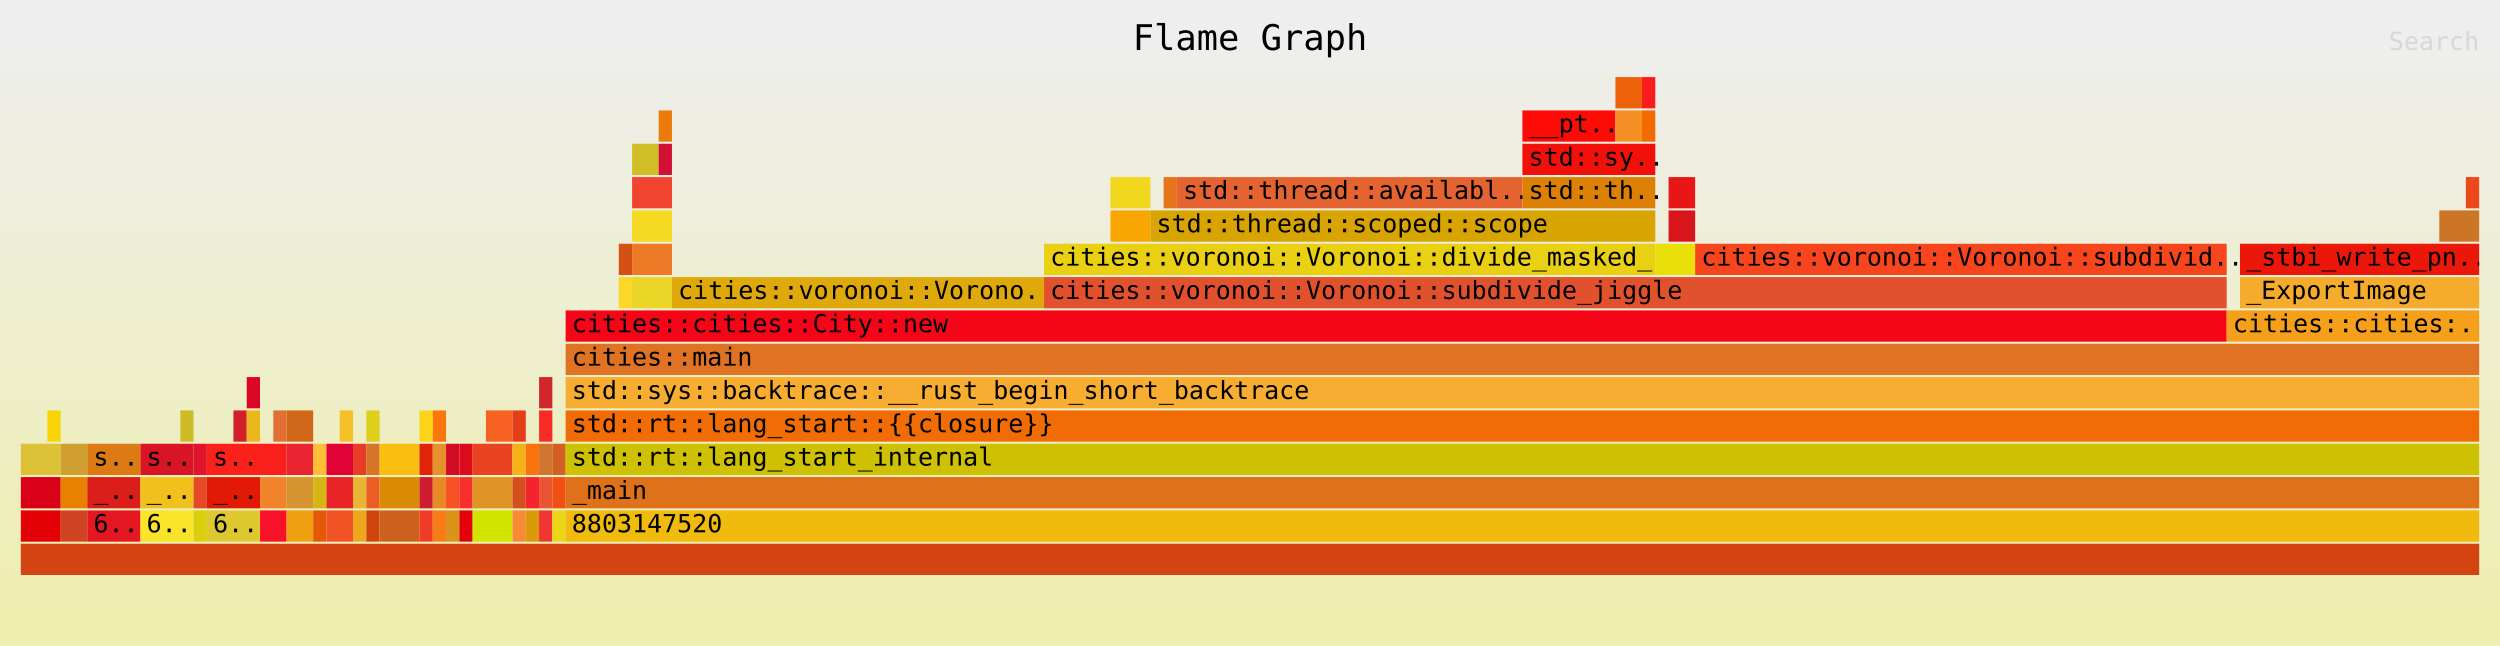
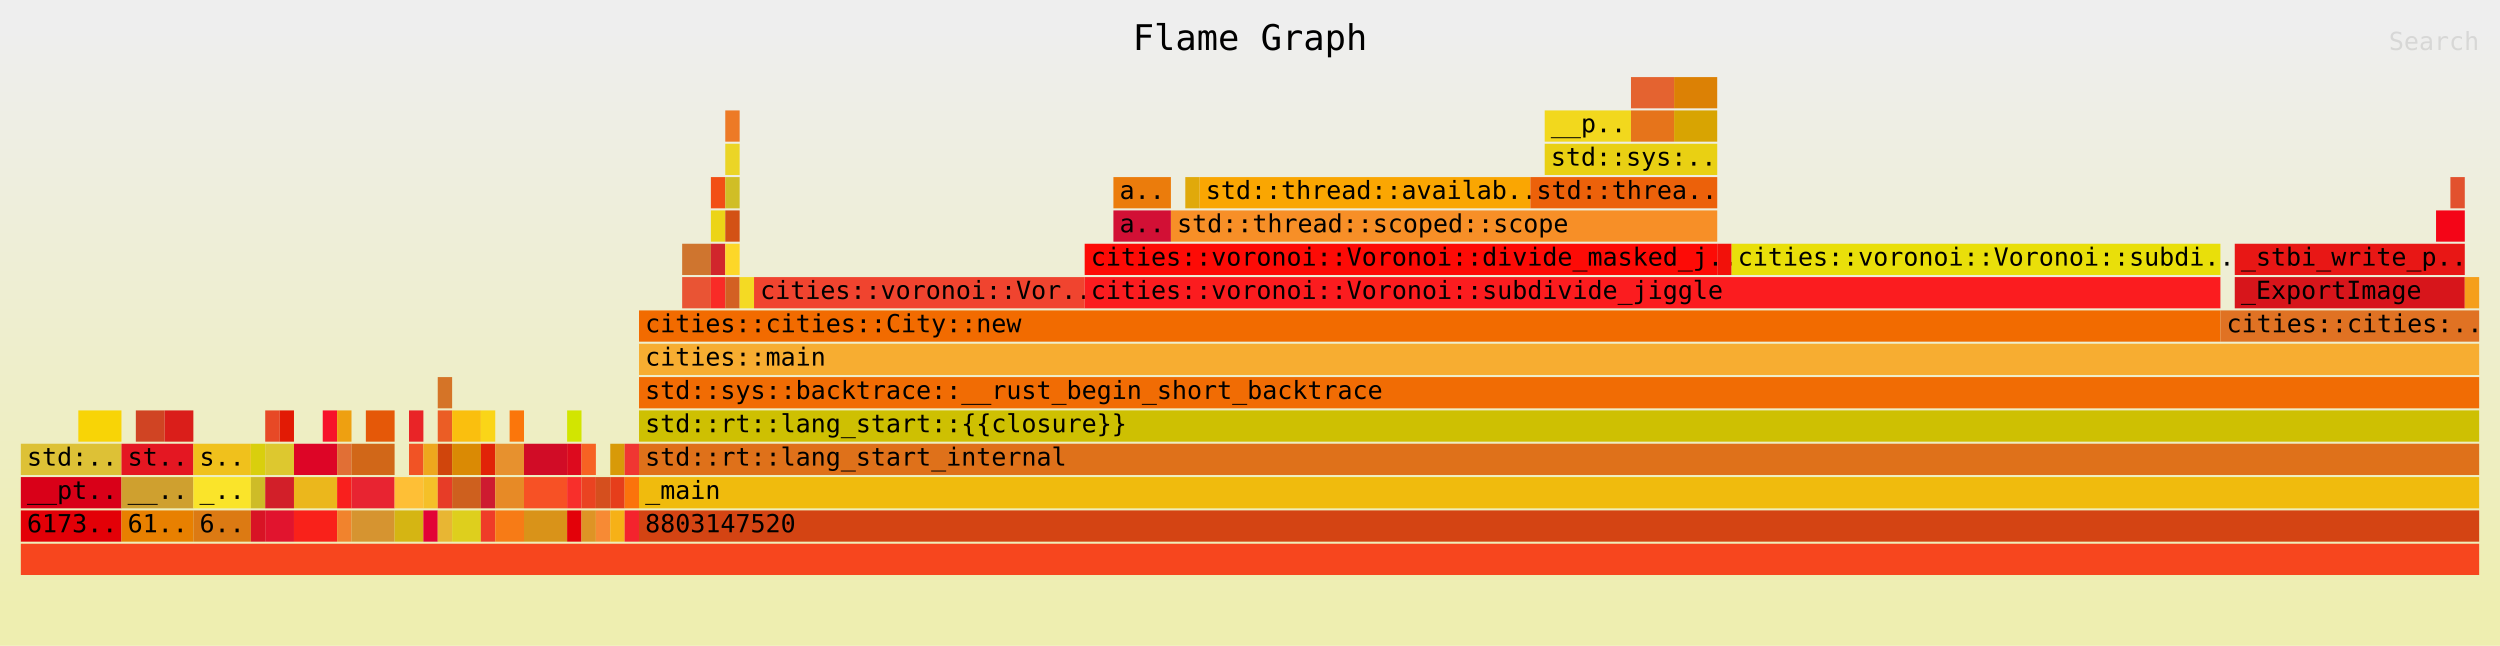
<svg xmlns="http://www.w3.org/2000/svg" xmlns:ns1="http://github.com/jonhoo/inferno" version="1.1" width="1200" height="310" viewBox="0 0 1200 310">
  <defs>
    <linearGradient id="background" y1="0" y2="1" x1="0" x2="0">
      <stop stop-color="#eeeeee" offset="5%" />
      <stop stop-color="#eeeeb0" offset="95%" />
    </linearGradient>
  </defs>
  <style type="text/css">
text { font-family:monospace; font-size:12px }
#title { text-anchor:middle; font-size:17px; }
#matched { text-anchor:end; }
#search { text-anchor:end; opacity:0.1; cursor:pointer; }
#search:hover, #search.show { opacity:1; }
#subtitle { text-anchor:middle; font-color:rgb(160,160,160); }
#unzoom { cursor:pointer; }
#frames &gt; *:hover { stroke:black; stroke-width:0.5; cursor:pointer; }
.hide { display:none; }
.parent { opacity:0.5; }
</style>
  <rect x="0" y="0" width="100%" height="310" fill="url(#background)" />
  <text id="title" fill="rgb(0,0,0)" x="50%" y="24.00">Flame Graph</text>
  <text id="details" fill="rgb(0,0,0)" x="10" y="293.00"> </text>
  <text id="unzoom" class="hide" fill="rgb(0,0,0)" x="10" y="24.00">Reset Zoom</text>
  <text id="search" fill="rgb(0,0,0)" x="1190" y="24.00">Search</text>
  <text id="matched" fill="rgb(0,0,0)" x="1190" y="293.00"> </text>
-   <svg id="frames" x="10" width="1180" total_samples="185">
-     <g>
-       <rect x="0%" y="245" width="1.622%" height="15" fill="rgb(227,0,7)" ns1:x="0" ns1:w="3" />
-       <text x="0.25%" y="255.50" />
-     </g>
-     <g>
-       <rect x="0%" y="229" width="1.622%" height="15" fill="rgb(217,0,24)" ns1:x="0" ns1:w="3" />
-       <text x="0.25%" y="239.50" />
-     </g>
-     <g>
-       <rect x="0%" y="213" width="1.622%" height="15" fill="rgb(221,193,54)" ns1:x="0" ns1:w="3" />
-       <text x="0.25%" y="223.50" />
-     </g>
-     <g>
-       <rect x="1.081%" y="197" width="0.54%" height="15" fill="rgb(248,212,6)" ns1:x="2" ns1:w="1" />
-       <text x="1.331%" y="207.50" />
-     </g>
-     <g>
-       <rect x="1.622%" y="245" width="1.081%" height="15" fill="rgb(208,68,35)" ns1:x="3" ns1:w="2" />
-       <text x="1.872%" y="255.50" />
-     </g>
-     <g>
-       <rect x="1.622%" y="229" width="1.081%" height="15" fill="rgb(232,128,0)" ns1:x="3" ns1:w="2" />
-       <text x="1.872%" y="239.50" />
-     </g>
-     <g>
-       <rect x="1.622%" y="213" width="1.081%" height="15" fill="rgb(207,160,47)" ns1:x="3" ns1:w="2" />
-       <text x="1.872%" y="223.50" />
-     </g>
-     <g>
-       <rect x="2.703%" y="245" width="2.162%" height="15" fill="rgb(228,23,34)" ns1:x="5" ns1:w="4" />
-       <text x="2.953%" y="255.50">6..</text>
-     </g>
-     <g>
-       <rect x="2.703%" y="229" width="2.162%" height="15" fill="rgb(218,30,26)" ns1:x="5" ns1:w="4" />
-       <text x="2.953%" y="239.50">_..</text>
-     </g>
-     <g>
-       <rect x="2.703%" y="213" width="2.162%" height="15" fill="rgb(220,122,19)" ns1:x="5" ns1:w="4" />
-       <text x="2.953%" y="223.50">s..</text>
-     </g>
-     <g>
-       <rect x="4.865%" y="245" width="2.162%" height="15" fill="rgb(250,228,42)" ns1:x="9" ns1:w="4" />
-       <text x="5.115%" y="255.50">6..</text>
-     </g>
-     <g>
-       <rect x="4.865%" y="229" width="2.162%" height="15" fill="rgb(240,193,28)" ns1:x="9" ns1:w="4" />
-       <text x="5.115%" y="239.50">_..</text>
-     </g>
-     <g>
-       <rect x="4.865%" y="213" width="2.162%" height="15" fill="rgb(216,20,37)" ns1:x="9" ns1:w="4" />
-       <text x="5.115%" y="223.50">s..</text>
-     </g>
-     <g>
-       <rect x="6.487%" y="197" width="0.54%" height="15" fill="rgb(206,188,39)" ns1:x="12" ns1:w="1" />
-       <text x="6.737%" y="207.50" />
-     </g>
-     <g>
-       <rect x="7.027%" y="245" width="0.54%" height="15" fill="rgb(217,207,13)" ns1:x="13" ns1:w="1" />
-       <text x="7.277%" y="255.50" />
-     </g>
-     <g>
-       <rect x="7.027%" y="229" width="0.54%" height="15" fill="rgb(231,73,38)" ns1:x="13" ns1:w="1" />
-       <text x="7.277%" y="239.50" />
-     </g>
-     <g>
-       <rect x="7.027%" y="213" width="0.54%" height="15" fill="rgb(225,20,46)" ns1:x="13" ns1:w="1" />
-       <text x="7.277%" y="223.50" />
-     </g>
-     <g>
-       <rect x="8.649%" y="197" width="0.54%" height="15" fill="rgb(210,31,41)" ns1:x="16" ns1:w="1" />
-       <text x="8.899%" y="207.50" />
-     </g>
-     <g>
-       <rect x="7.568%" y="245" width="2.162%" height="15" fill="rgb(221,200,47)" ns1:x="14" ns1:w="4" />
-       <text x="7.818%" y="255.50">6..</text>
-     </g>
-     <g>
-       <rect x="7.568%" y="229" width="2.162%" height="15" fill="rgb(226,26,5)" ns1:x="14" ns1:w="4" />
-       <text x="7.818%" y="239.50">_..</text>
-     </g>
-     <g>
-       <rect x="7.568%" y="213" width="2.162%" height="15" fill="rgb(249,33,26)" ns1:x="14" ns1:w="4" />
-       <text x="7.818%" y="223.50">s..</text>
-     </g>
-     <g>
-       <rect x="9.189%" y="197" width="0.54%" height="15" fill="rgb(235,183,28)" ns1:x="17" ns1:w="1" />
-       <text x="9.439%" y="207.50" />
-     </g>
-     <g>
-       <rect x="9.189%" y="181" width="0.54%" height="15" fill="rgb(221,5,38)" ns1:x="17" ns1:w="1" />
-       <text x="9.439%" y="191.50" />
-     </g>
-     <g>
-       <rect x="9.73%" y="245" width="1.081%" height="15" fill="rgb(247,18,42)" ns1:x="18" ns1:w="2" />
-       <text x="9.98%" y="255.50" />
-     </g>
-     <g>
-       <rect x="9.73%" y="229" width="1.081%" height="15" fill="rgb(241,131,45)" ns1:x="18" ns1:w="2" />
-       <text x="9.98%" y="239.50" />
-     </g>
-     <g>
-       <rect x="9.73%" y="213" width="1.081%" height="15" fill="rgb(249,31,29)" ns1:x="18" ns1:w="2" />
-       <text x="9.98%" y="223.50" />
-     </g>
-     <g>
-       <rect x="10.27%" y="197" width="0.54%" height="15" fill="rgb(225,111,53)" ns1:x="19" ns1:w="1" />
-       <text x="10.52%" y="207.50" />
-     </g>
-     <g>
-       <rect x="10.811%" y="245" width="1.081%" height="15" fill="rgb(238,160,17)" ns1:x="20" ns1:w="2" />
-       <text x="11.061%" y="255.50" />
-     </g>
-     <g>
-       <rect x="10.811%" y="229" width="1.081%" height="15" fill="rgb(214,148,48)" ns1:x="20" ns1:w="2" />
-       <text x="11.061%" y="239.50" />
-     </g>
-     <g>
-       <rect x="10.811%" y="213" width="1.081%" height="15" fill="rgb(232,36,49)" ns1:x="20" ns1:w="2" />
-       <text x="11.061%" y="223.50" />
-     </g>
-     <g>
-       <rect x="10.811%" y="197" width="1.081%" height="15" fill="rgb(209,103,24)" ns1:x="20" ns1:w="2" />
-       <text x="11.061%" y="207.50" />
-     </g>
-     <g>
-       <rect x="11.892%" y="245" width="0.54%" height="15" fill="rgb(229,88,8)" ns1:x="22" ns1:w="1" />
-       <text x="12.142%" y="255.50" />
-     </g>
-     <g>
-       <rect x="11.892%" y="229" width="0.54%" height="15" fill="rgb(213,181,19)" ns1:x="22" ns1:w="1" />
-       <text x="12.142%" y="239.50" />
-     </g>
-     <g>
-       <rect x="11.892%" y="213" width="0.54%" height="15" fill="rgb(254,191,54)" ns1:x="22" ns1:w="1" />
-       <text x="12.142%" y="223.50" />
-     </g>
-     <g>
-       <rect x="12.432%" y="245" width="1.081%" height="15" fill="rgb(241,83,37)" ns1:x="23" ns1:w="2" />
-       <text x="12.682%" y="255.50" />
-     </g>
-     <g>
-       <rect x="12.432%" y="229" width="1.081%" height="15" fill="rgb(233,36,39)" ns1:x="23" ns1:w="2" />
-       <text x="12.682%" y="239.50" />
-     </g>
-     <g>
-       <rect x="12.432%" y="213" width="1.081%" height="15" fill="rgb(226,3,54)" ns1:x="23" ns1:w="2" />
-       <text x="12.682%" y="223.50" />
-     </g>
-     <g>
-       <rect x="12.973%" y="197" width="0.54%" height="15" fill="rgb(245,192,40)" ns1:x="24" ns1:w="1" />
-       <text x="13.223%" y="207.50" />
-     </g>
-     <g>
-       <rect x="13.514%" y="245" width="0.54%" height="15" fill="rgb(238,167,29)" ns1:x="25" ns1:w="1" />
-       <text x="13.764%" y="255.50" />
-     </g>
-     <g>
-       <rect x="13.514%" y="229" width="0.54%" height="15" fill="rgb(232,182,51)" ns1:x="25" ns1:w="1" />
-       <text x="13.764%" y="239.50" />
-     </g>
-     <g>
-       <rect x="13.514%" y="213" width="0.54%" height="15" fill="rgb(231,60,39)" ns1:x="25" ns1:w="1" />
-       <text x="13.764%" y="223.50" />
-     </g>
-     <g>
-       <rect x="14.054%" y="245" width="0.54%" height="15" fill="rgb(208,69,12)" ns1:x="26" ns1:w="1" />
-       <text x="14.304%" y="255.50" />
-     </g>
-     <g>
-       <rect x="14.054%" y="229" width="0.54%" height="15" fill="rgb(235,93,37)" ns1:x="26" ns1:w="1" />
-       <text x="14.304%" y="239.50" />
-     </g>
-     <g>
-       <rect x="14.054%" y="213" width="0.54%" height="15" fill="rgb(213,116,39)" ns1:x="26" ns1:w="1" />
-       <text x="14.304%" y="223.50" />
-     </g>
-     <g>
-       <rect x="14.054%" y="197" width="0.54%" height="15" fill="rgb(222,207,29)" ns1:x="26" ns1:w="1" />
-       <text x="14.304%" y="207.50" />
-     </g>
-     <g>
-       <rect x="14.595%" y="245" width="1.622%" height="15" fill="rgb(206,96,30)" ns1:x="27" ns1:w="3" />
-       <text x="14.845%" y="255.50" />
-     </g>
-     <g>
-       <rect x="14.595%" y="229" width="1.622%" height="15" fill="rgb(218,138,4)" ns1:x="27" ns1:w="3" />
-       <text x="14.845%" y="239.50" />
-     </g>
-     <g>
-       <rect x="14.595%" y="213" width="1.622%" height="15" fill="rgb(250,191,14)" ns1:x="27" ns1:w="3" />
-       <text x="14.845%" y="223.50" />
-     </g>
-     <g>
-       <rect x="16.216%" y="245" width="0.54%" height="15" fill="rgb(239,60,40)" ns1:x="30" ns1:w="1" />
-       <text x="16.466%" y="255.50" />
-     </g>
-     <g>
-       <rect x="16.216%" y="229" width="0.54%" height="15" fill="rgb(206,27,48)" ns1:x="30" ns1:w="1" />
-       <text x="16.466%" y="239.50" />
-     </g>
-     <g>
-       <rect x="16.216%" y="213" width="0.54%" height="15" fill="rgb(225,35,8)" ns1:x="30" ns1:w="1" />
-       <text x="16.466%" y="223.50" />
-     </g>
-     <g>
-       <rect x="16.216%" y="197" width="0.54%" height="15" fill="rgb(250,213,24)" ns1:x="30" ns1:w="1" />
-       <text x="16.466%" y="207.50" />
-     </g>
-     <g>
-       <rect x="16.757%" y="245" width="0.54%" height="15" fill="rgb(247,123,22)" ns1:x="31" ns1:w="1" />
-       <text x="17.007%" y="255.50" />
-     </g>
-     <g>
-       <rect x="16.757%" y="229" width="0.54%" height="15" fill="rgb(231,138,38)" ns1:x="31" ns1:w="1" />
-       <text x="17.007%" y="239.50" />
-     </g>
-     <g>
-       <rect x="16.757%" y="213" width="0.54%" height="15" fill="rgb(231,145,46)" ns1:x="31" ns1:w="1" />
-       <text x="17.007%" y="223.50" />
-     </g>
-     <g>
-       <rect x="16.757%" y="197" width="0.54%" height="15" fill="rgb(251,118,11)" ns1:x="31" ns1:w="1" />
-       <text x="17.007%" y="207.50" />
-     </g>
-     <g>
-       <rect x="17.297%" y="245" width="0.54%" height="15" fill="rgb(217,147,25)" ns1:x="32" ns1:w="1" />
-       <text x="17.547%" y="255.50" />
-     </g>
-     <g>
-       <rect x="17.297%" y="229" width="0.54%" height="15" fill="rgb(247,81,37)" ns1:x="32" ns1:w="1" />
-       <text x="17.547%" y="239.50" />
-     </g>
-     <g>
-       <rect x="17.297%" y="213" width="0.54%" height="15" fill="rgb(209,12,38)" ns1:x="32" ns1:w="1" />
-       <text x="17.547%" y="223.50" />
-     </g>
-     <g>
-       <rect x="17.838%" y="245" width="0.54%" height="15" fill="rgb(227,1,9)" ns1:x="33" ns1:w="1" />
-       <text x="18.088%" y="255.50" />
-     </g>
-     <g>
-       <rect x="17.838%" y="229" width="0.54%" height="15" fill="rgb(248,47,43)" ns1:x="33" ns1:w="1" />
-       <text x="18.088%" y="239.50" />
-     </g>
-     <g>
-       <rect x="17.838%" y="213" width="0.54%" height="15" fill="rgb(221,10,30)" ns1:x="33" ns1:w="1" />
-       <text x="18.088%" y="223.50" />
-     </g>
-     <g>
-       <rect x="18.378%" y="245" width="1.622%" height="15" fill="rgb(210,229,1)" ns1:x="34" ns1:w="3" />
-       <text x="18.628%" y="255.50" />
-     </g>
-     <g>
-       <rect x="18.378%" y="229" width="1.622%" height="15" fill="rgb(222,148,37)" ns1:x="34" ns1:w="3" />
-       <text x="18.628%" y="239.50" />
-     </g>
-     <g>
-       <rect x="18.378%" y="213" width="1.622%" height="15" fill="rgb(234,67,33)" ns1:x="34" ns1:w="3" />
-       <text x="18.628%" y="223.50" />
-     </g>
-     <g>
-       <rect x="18.919%" y="197" width="1.081%" height="15" fill="rgb(247,98,35)" ns1:x="35" ns1:w="2" />
-       <text x="19.169%" y="207.50" />
-     </g>
-     <g>
-       <rect x="20%" y="245" width="0.54%" height="15" fill="rgb(247,138,52)" ns1:x="37" ns1:w="1" />
-       <text x="20.25%" y="255.50" />
-     </g>
-     <g>
-       <rect x="20%" y="229" width="0.54%" height="15" fill="rgb(213,79,30)" ns1:x="37" ns1:w="1" />
-       <text x="20.25%" y="239.50" />
-     </g>
-     <g>
-       <rect x="20%" y="213" width="0.54%" height="15" fill="rgb(246,177,23)" ns1:x="37" ns1:w="1" />
-       <text x="20.25%" y="223.50" />
-     </g>
-     <g>
-       <rect x="20%" y="197" width="0.54%" height="15" fill="rgb(230,62,27)" ns1:x="37" ns1:w="1" />
-       <text x="20.25%" y="207.50" />
-     </g>
-     <g>
-       <rect x="20.541%" y="245" width="0.54%" height="15" fill="rgb(216,154,8)" ns1:x="38" ns1:w="1" />
-       <text x="20.791%" y="255.50" />
-     </g>
-     <g>
-       <rect x="20.541%" y="229" width="0.54%" height="15" fill="rgb(244,35,45)" ns1:x="38" ns1:w="1" />
-       <text x="20.791%" y="239.50" />
-     </g>
-     <g>
-       <rect x="20.541%" y="213" width="0.54%" height="15" fill="rgb(251,115,12)" ns1:x="38" ns1:w="1" />
-       <text x="20.791%" y="223.50" />
-     </g>
-     <g>
-       <rect x="21.081%" y="245" width="0.54%" height="15" fill="rgb(240,54,50)" ns1:x="39" ns1:w="1" />
-       <text x="21.331%" y="255.50" />
-     </g>
-     <g>
-       <rect x="21.081%" y="229" width="0.54%" height="15" fill="rgb(233,84,52)" ns1:x="39" ns1:w="1" />
-       <text x="21.331%" y="239.50" />
-     </g>
-     <g>
-       <rect x="21.081%" y="213" width="0.54%" height="15" fill="rgb(207,117,47)" ns1:x="39" ns1:w="1" />
-       <text x="21.331%" y="223.50" />
-     </g>
-     <g>
-       <rect x="21.081%" y="197" width="0.54%" height="15" fill="rgb(249,43,39)" ns1:x="39" ns1:w="1" />
-       <text x="21.331%" y="207.50" />
-     </g>
-     <g>
-       <rect x="21.081%" y="181" width="0.54%" height="15" fill="rgb(209,38,44)" ns1:x="39" ns1:w="1" />
-       <text x="21.331%" y="191.50" />
-     </g>
-     <g>
-       <rect x="21.622%" y="245" width="0.54%" height="15" fill="rgb(236,212,23)" ns1:x="40" ns1:w="1" />
-       <text x="21.872%" y="255.50" />
-     </g>
-     <g>
-       <rect x="21.622%" y="229" width="0.54%" height="15" fill="rgb(242,79,21)" ns1:x="40" ns1:w="1" />
-       <text x="21.872%" y="239.50" />
-     </g>
-     <g>
-       <rect x="21.622%" y="213" width="0.54%" height="15" fill="rgb(211,96,35)" ns1:x="40" ns1:w="1" />
-       <text x="21.872%" y="223.50" />
-     </g>
-     <g>
-       <rect x="24.324%" y="133" width="0.54%" height="15" fill="rgb(253,215,40)" ns1:x="45" ns1:w="1" />
-       <text x="24.574%" y="143.50" />
-     </g>
-     <g>
-       <rect x="24.324%" y="117" width="0.54%" height="15" fill="rgb(211,81,21)" ns1:x="45" ns1:w="1" />
-       <text x="24.574%" y="127.50" />
-     </g>
-     <g>
-       <rect x="24.865%" y="69" width="1.081%" height="15" fill="rgb(208,190,38)" ns1:x="46" ns1:w="2" />
-       <text x="25.115%" y="79.50" />
-     </g>
-     <g>
-       <rect x="24.865%" y="133" width="1.622%" height="15" fill="rgb(235,213,38)" ns1:x="46" ns1:w="3" />
-       <text x="25.115%" y="143.50" />
-     </g>
-     <g>
-       <rect x="24.865%" y="117" width="1.622%" height="15" fill="rgb(237,122,38)" ns1:x="46" ns1:w="3" />
-       <text x="25.115%" y="127.50" />
-     </g>
-     <g>
-       <rect x="24.865%" y="101" width="1.622%" height="15" fill="rgb(244,218,35)" ns1:x="46" ns1:w="3" />
-       <text x="25.115%" y="111.50" />
-     </g>
-     <g>
-       <rect x="24.865%" y="85" width="1.622%" height="15" fill="rgb(240,68,47)" ns1:x="46" ns1:w="3" />
-       <text x="25.115%" y="95.50" />
-     </g>
-     <g>
-       <rect x="25.946%" y="69" width="0.54%" height="15" fill="rgb(210,16,53)" ns1:x="48" ns1:w="1" />
-       <text x="26.196%" y="79.50" />
-     </g>
-     <g>
-       <rect x="25.946%" y="53" width="0.54%" height="15" fill="rgb(235,124,12)" ns1:x="48" ns1:w="1" />
-       <text x="26.196%" y="63.50" />
-     </g>
-     <g>
-       <rect x="26.486%" y="133" width="15.135%" height="15" fill="rgb(224,169,11)" ns1:x="49" ns1:w="28" />
-       <text x="26.736%" y="143.50">cities::voronoi::Vorono..</text>
-     </g>
-     <g>
-       <rect x="44.324%" y="101" width="1.622%" height="15" fill="rgb(250,166,2)" ns1:x="82" ns1:w="3" />
-       <text x="44.574%" y="111.50" />
-     </g>
-     <g>
-       <rect x="44.324%" y="85" width="1.622%" height="15" fill="rgb(242,216,29)" ns1:x="82" ns1:w="3" />
-       <text x="44.574%" y="95.50" />
-     </g>
-     <g>
-       <rect x="46.486%" y="85" width="0.54%" height="15" fill="rgb(230,116,27)" ns1:x="86" ns1:w="1" />
-       <text x="46.736%" y="95.50" />
-     </g>
-     <g>
-       <rect x="47.027%" y="85" width="14.054%" height="15" fill="rgb(228,99,48)" ns1:x="87" ns1:w="26" />
-       <text x="47.277%" y="95.50">std::thread::availabl..</text>
-     </g>
-     <g>
-       <rect x="61.081%" y="53" width="3.784%" height="15" fill="rgb(253,11,6)" ns1:x="113" ns1:w="7" />
-       <text x="61.331%" y="63.50">__pt..</text>
-     </g>
-     <g>
-       <rect x="64.865%" y="53" width="1.081%" height="15" fill="rgb(247,143,39)" ns1:x="120" ns1:w="2" />
-       <text x="65.115%" y="63.50" />
-     </g>
-     <g>
-       <rect x="64.865%" y="37" width="1.081%" height="15" fill="rgb(236,97,10)" ns1:x="120" ns1:w="2" />
-       <text x="65.115%" y="47.50" />
-     </g>
-     <g>
-       <rect x="41.622%" y="117" width="24.865%" height="15" fill="rgb(233,208,19)" ns1:x="77" ns1:w="46" />
-       <text x="41.872%" y="127.50">cities::voronoi::Voronoi::divide_masked_..</text>
-     </g>
-     <g>
-       <rect x="45.946%" y="101" width="20.541%" height="15" fill="rgb(216,164,2)" ns1:x="85" ns1:w="38" />
-       <text x="46.196%" y="111.50">std::thread::scoped::scope</text>
-     </g>
-     <g>
-       <rect x="61.081%" y="85" width="5.405%" height="15" fill="rgb(220,129,5)" ns1:x="113" ns1:w="10" />
-       <text x="61.331%" y="95.50">std::th..</text>
-     </g>
-     <g>
-       <rect x="61.081%" y="69" width="5.405%" height="15" fill="rgb(242,17,10)" ns1:x="113" ns1:w="10" />
-       <text x="61.331%" y="79.50">std::sy..</text>
-     </g>
-     <g>
-       <rect x="65.946%" y="53" width="0.54%" height="15" fill="rgb(242,107,0)" ns1:x="122" ns1:w="1" />
-       <text x="66.196%" y="63.50" />
-     </g>
-     <g>
-       <rect x="65.946%" y="37" width="0.54%" height="15" fill="rgb(251,28,31)" ns1:x="122" ns1:w="1" />
-       <text x="66.196%" y="47.50" />
-     </g>
-     <g>
-       <rect x="66.487%" y="117" width="1.622%" height="15" fill="rgb(233,223,10)" ns1:x="123" ns1:w="3" />
-       <text x="66.737%" y="127.50" />
-     </g>
-     <g>
-       <rect x="67.027%" y="101" width="1.081%" height="15" fill="rgb(215,21,27)" ns1:x="124" ns1:w="2" />
-       <text x="67.277%" y="111.50" />
-     </g>
-     <g>
-       <rect x="67.027%" y="85" width="1.081%" height="15" fill="rgb(232,23,21)" ns1:x="124" ns1:w="2" />
-       <text x="67.277%" y="95.50" />
-     </g>
-     <g>
-       <rect x="22.162%" y="149" width="67.568%" height="15" fill="rgb(244,5,23)" ns1:x="41" ns1:w="125" />
-       <text x="22.412%" y="159.50">cities::cities::City::new</text>
-     </g>
-     <g>
-       <rect x="41.622%" y="133" width="48.108%" height="15" fill="rgb(226,81,46)" ns1:x="77" ns1:w="89" />
-       <text x="41.872%" y="143.50">cities::voronoi::Voronoi::subdivide_jiggle</text>
-     </g>
-     <g>
-       <rect x="68.108%" y="117" width="21.622%" height="15" fill="rgb(247,70,30)" ns1:x="126" ns1:w="40" />
-       <text x="68.358%" y="127.50">cities::voronoi::Voronoi::subdivid..</text>
-     </g>
-     <g>
-       <rect x="0%" y="261" width="100%" height="15" fill="rgb(212,68,19)" ns1:x="0" ns1:w="185" />
+   <svg id="frames" x="10" width="1180" total_samples="171">
+     <g>
+       <rect x="0%" y="245" width="4.094%" height="15" fill="rgb(227,0,7)" ns1:x="0" ns1:w="7" />
+       <text x="0.25%" y="255.50">6173..</text>
+     </g>
+     <g>
+       <rect x="0%" y="229" width="4.094%" height="15" fill="rgb(217,0,24)" ns1:x="0" ns1:w="7" />
+       <text x="0.25%" y="239.50">__pt..</text>
+     </g>
+     <g>
+       <rect x="0%" y="213" width="4.094%" height="15" fill="rgb(221,193,54)" ns1:x="0" ns1:w="7" />
+       <text x="0.25%" y="223.50">std:..</text>
+     </g>
+     <g>
+       <rect x="2.339%" y="197" width="1.754%" height="15" fill="rgb(248,212,6)" ns1:x="4" ns1:w="3" />
+       <text x="2.589%" y="207.50" />
+     </g>
+     <g>
+       <rect x="4.678%" y="197" width="1.17%" height="15" fill="rgb(208,68,35)" ns1:x="8" ns1:w="2" />
+       <text x="4.928%" y="207.50" />
+     </g>
+     <g>
+       <rect x="4.094%" y="245" width="2.924%" height="15" fill="rgb(232,128,0)" ns1:x="7" ns1:w="5" />
+       <text x="4.344%" y="255.50">61..</text>
+     </g>
+     <g>
+       <rect x="4.094%" y="229" width="2.924%" height="15" fill="rgb(207,160,47)" ns1:x="7" ns1:w="5" />
+       <text x="4.344%" y="239.50">__..</text>
+     </g>
+     <g>
+       <rect x="4.094%" y="213" width="2.924%" height="15" fill="rgb(228,23,34)" ns1:x="7" ns1:w="5" />
+       <text x="4.344%" y="223.50">st..</text>
+     </g>
+     <g>
+       <rect x="5.848%" y="197" width="1.17%" height="15" fill="rgb(218,30,26)" ns1:x="10" ns1:w="2" />
+       <text x="6.098%" y="207.50" />
+     </g>
+     <g>
+       <rect x="7.018%" y="245" width="2.339%" height="15" fill="rgb(220,122,19)" ns1:x="12" ns1:w="4" />
+       <text x="7.268%" y="255.50">6..</text>
+     </g>
+     <g>
+       <rect x="7.018%" y="229" width="2.339%" height="15" fill="rgb(250,228,42)" ns1:x="12" ns1:w="4" />
+       <text x="7.268%" y="239.50">_..</text>
+     </g>
+     <g>
+       <rect x="7.018%" y="213" width="2.339%" height="15" fill="rgb(240,193,28)" ns1:x="12" ns1:w="4" />
+       <text x="7.268%" y="223.50">s..</text>
+     </g>
+     <g>
+       <rect x="9.357%" y="245" width="0.585%" height="15" fill="rgb(216,20,37)" ns1:x="16" ns1:w="1" />
+       <text x="9.607%" y="255.50" />
+     </g>
+     <g>
+       <rect x="9.357%" y="229" width="0.585%" height="15" fill="rgb(206,188,39)" ns1:x="16" ns1:w="1" />
+       <text x="9.607%" y="239.50" />
+     </g>
+     <g>
+       <rect x="9.357%" y="213" width="0.585%" height="15" fill="rgb(217,207,13)" ns1:x="16" ns1:w="1" />
+       <text x="9.607%" y="223.50" />
+     </g>
+     <g>
+       <rect x="9.941%" y="197" width="0.585%" height="15" fill="rgb(231,73,38)" ns1:x="17" ns1:w="1" />
+       <text x="10.191%" y="207.50" />
+     </g>
+     <g>
+       <rect x="9.941%" y="245" width="1.17%" height="15" fill="rgb(225,20,46)" ns1:x="17" ns1:w="2" />
+       <text x="10.191%" y="255.50" />
+     </g>
+     <g>
+       <rect x="9.941%" y="229" width="1.17%" height="15" fill="rgb(210,31,41)" ns1:x="17" ns1:w="2" />
+       <text x="10.191%" y="239.50" />
+     </g>
+     <g>
+       <rect x="9.941%" y="213" width="1.17%" height="15" fill="rgb(221,200,47)" ns1:x="17" ns1:w="2" />
+       <text x="10.191%" y="223.50" />
+     </g>
+     <g>
+       <rect x="10.526%" y="197" width="0.585%" height="15" fill="rgb(226,26,5)" ns1:x="18" ns1:w="1" />
+       <text x="10.776%" y="207.50" />
+     </g>
+     <g>
+       <rect x="11.111%" y="245" width="1.754%" height="15" fill="rgb(249,33,26)" ns1:x="19" ns1:w="3" />
+       <text x="11.361%" y="255.50" />
+     </g>
+     <g>
+       <rect x="11.111%" y="229" width="1.754%" height="15" fill="rgb(235,183,28)" ns1:x="19" ns1:w="3" />
+       <text x="11.361%" y="239.50" />
+     </g>
+     <g>
+       <rect x="11.111%" y="213" width="1.754%" height="15" fill="rgb(221,5,38)" ns1:x="19" ns1:w="3" />
+       <text x="11.361%" y="223.50" />
+     </g>
+     <g>
+       <rect x="12.281%" y="197" width="0.585%" height="15" fill="rgb(247,18,42)" ns1:x="21" ns1:w="1" />
+       <text x="12.531%" y="207.50" />
+     </g>
+     <g>
+       <rect x="12.866%" y="245" width="0.585%" height="15" fill="rgb(241,131,45)" ns1:x="22" ns1:w="1" />
+       <text x="13.116%" y="255.50" />
+     </g>
+     <g>
+       <rect x="12.866%" y="229" width="0.585%" height="15" fill="rgb(249,31,29)" ns1:x="22" ns1:w="1" />
+       <text x="13.116%" y="239.50" />
+     </g>
+     <g>
+       <rect x="12.866%" y="213" width="0.585%" height="15" fill="rgb(225,111,53)" ns1:x="22" ns1:w="1" />
+       <text x="13.116%" y="223.50" />
+     </g>
+     <g>
+       <rect x="12.866%" y="197" width="0.585%" height="15" fill="rgb(238,160,17)" ns1:x="22" ns1:w="1" />
+       <text x="13.116%" y="207.50" />
+     </g>
+     <g>
+       <rect x="13.45%" y="245" width="1.754%" height="15" fill="rgb(214,148,48)" ns1:x="23" ns1:w="3" />
+       <text x="13.7%" y="255.50" />
+     </g>
+     <g>
+       <rect x="13.45%" y="229" width="1.754%" height="15" fill="rgb(232,36,49)" ns1:x="23" ns1:w="3" />
+       <text x="13.7%" y="239.50" />
+     </g>
+     <g>
+       <rect x="13.45%" y="213" width="1.754%" height="15" fill="rgb(209,103,24)" ns1:x="23" ns1:w="3" />
+       <text x="13.7%" y="223.50" />
+     </g>
+     <g>
+       <rect x="14.035%" y="197" width="1.17%" height="15" fill="rgb(229,88,8)" ns1:x="24" ns1:w="2" />
+       <text x="14.285%" y="207.50" />
+     </g>
+     <g>
+       <rect x="15.205%" y="245" width="1.17%" height="15" fill="rgb(213,181,19)" ns1:x="26" ns1:w="2" />
+       <text x="15.455%" y="255.50" />
+     </g>
+     <g>
+       <rect x="15.205%" y="229" width="1.17%" height="15" fill="rgb(254,191,54)" ns1:x="26" ns1:w="2" />
+       <text x="15.455%" y="239.50" />
+     </g>
+     <g>
+       <rect x="15.79%" y="213" width="0.585%" height="15" fill="rgb(241,83,37)" ns1:x="27" ns1:w="1" />
+       <text x="16.04%" y="223.50" />
+     </g>
+     <g>
+       <rect x="15.79%" y="197" width="0.585%" height="15" fill="rgb(233,36,39)" ns1:x="27" ns1:w="1" />
+       <text x="16.04%" y="207.50" />
+     </g>
+     <g>
+       <rect x="16.374%" y="245" width="0.585%" height="15" fill="rgb(226,3,54)" ns1:x="28" ns1:w="1" />
+       <text x="16.624%" y="255.50" />
+     </g>
+     <g>
+       <rect x="16.374%" y="229" width="0.585%" height="15" fill="rgb(245,192,40)" ns1:x="28" ns1:w="1" />
+       <text x="16.624%" y="239.50" />
+     </g>
+     <g>
+       <rect x="16.374%" y="213" width="0.585%" height="15" fill="rgb(238,167,29)" ns1:x="28" ns1:w="1" />
+       <text x="16.624%" y="223.50" />
+     </g>
+     <g>
+       <rect x="16.959%" y="245" width="0.585%" height="15" fill="rgb(232,182,51)" ns1:x="29" ns1:w="1" />
+       <text x="17.209%" y="255.50" />
+     </g>
+     <g>
+       <rect x="16.959%" y="229" width="0.585%" height="15" fill="rgb(231,60,39)" ns1:x="29" ns1:w="1" />
+       <text x="17.209%" y="239.50" />
+     </g>
+     <g>
+       <rect x="16.959%" y="213" width="0.585%" height="15" fill="rgb(208,69,12)" ns1:x="29" ns1:w="1" />
+       <text x="17.209%" y="223.50" />
+     </g>
+     <g>
+       <rect x="16.959%" y="197" width="0.585%" height="15" fill="rgb(235,93,37)" ns1:x="29" ns1:w="1" />
+       <text x="17.209%" y="207.50" />
+     </g>
+     <g>
+       <rect x="16.959%" y="181" width="0.585%" height="15" fill="rgb(213,116,39)" ns1:x="29" ns1:w="1" />
+       <text x="17.209%" y="191.50" />
+     </g>
+     <g>
+       <rect x="17.544%" y="245" width="1.17%" height="15" fill="rgb(222,207,29)" ns1:x="30" ns1:w="2" />
+       <text x="17.794%" y="255.50" />
+     </g>
+     <g>
+       <rect x="17.544%" y="229" width="1.17%" height="15" fill="rgb(206,96,30)" ns1:x="30" ns1:w="2" />
+       <text x="17.794%" y="239.50" />
+     </g>
+     <g>
+       <rect x="17.544%" y="213" width="1.17%" height="15" fill="rgb(218,138,4)" ns1:x="30" ns1:w="2" />
+       <text x="17.794%" y="223.50" />
+     </g>
+     <g>
+       <rect x="17.544%" y="197" width="1.17%" height="15" fill="rgb(250,191,14)" ns1:x="30" ns1:w="2" />
+       <text x="17.794%" y="207.50" />
+     </g>
+     <g>
+       <rect x="18.713%" y="245" width="0.585%" height="15" fill="rgb(239,60,40)" ns1:x="32" ns1:w="1" />
+       <text x="18.963%" y="255.50" />
+     </g>
+     <g>
+       <rect x="18.713%" y="229" width="0.585%" height="15" fill="rgb(206,27,48)" ns1:x="32" ns1:w="1" />
+       <text x="18.963%" y="239.50" />
+     </g>
+     <g>
+       <rect x="18.713%" y="213" width="0.585%" height="15" fill="rgb(225,35,8)" ns1:x="32" ns1:w="1" />
+       <text x="18.963%" y="223.50" />
+     </g>
+     <g>
+       <rect x="18.713%" y="197" width="0.585%" height="15" fill="rgb(250,213,24)" ns1:x="32" ns1:w="1" />
+       <text x="18.963%" y="207.50" />
+     </g>
+     <g>
+       <rect x="19.298%" y="245" width="1.17%" height="15" fill="rgb(247,123,22)" ns1:x="33" ns1:w="2" />
+       <text x="19.548%" y="255.50" />
+     </g>
+     <g>
+       <rect x="19.298%" y="229" width="1.17%" height="15" fill="rgb(231,138,38)" ns1:x="33" ns1:w="2" />
+       <text x="19.548%" y="239.50" />
+     </g>
+     <g>
+       <rect x="19.298%" y="213" width="1.17%" height="15" fill="rgb(231,145,46)" ns1:x="33" ns1:w="2" />
+       <text x="19.548%" y="223.50" />
+     </g>
+     <g>
+       <rect x="19.883%" y="197" width="0.585%" height="15" fill="rgb(251,118,11)" ns1:x="34" ns1:w="1" />
+       <text x="20.133%" y="207.50" />
+     </g>
+     <g>
+       <rect x="20.468%" y="245" width="1.754%" height="15" fill="rgb(217,147,25)" ns1:x="35" ns1:w="3" />
+       <text x="20.718%" y="255.50" />
+     </g>
+     <g>
+       <rect x="20.468%" y="229" width="1.754%" height="15" fill="rgb(247,81,37)" ns1:x="35" ns1:w="3" />
+       <text x="20.718%" y="239.50" />
+     </g>
+     <g>
+       <rect x="20.468%" y="213" width="1.754%" height="15" fill="rgb(209,12,38)" ns1:x="35" ns1:w="3" />
+       <text x="20.718%" y="223.50" />
+     </g>
+     <g>
+       <rect x="22.222%" y="245" width="0.585%" height="15" fill="rgb(227,1,9)" ns1:x="38" ns1:w="1" />
+       <text x="22.472%" y="255.50" />
+     </g>
+     <g>
+       <rect x="22.222%" y="229" width="0.585%" height="15" fill="rgb(248,47,43)" ns1:x="38" ns1:w="1" />
+       <text x="22.472%" y="239.50" />
+     </g>
+     <g>
+       <rect x="22.222%" y="213" width="0.585%" height="15" fill="rgb(221,10,30)" ns1:x="38" ns1:w="1" />
+       <text x="22.472%" y="223.50" />
+     </g>
+     <g>
+       <rect x="22.222%" y="197" width="0.585%" height="15" fill="rgb(210,229,1)" ns1:x="38" ns1:w="1" />
+       <text x="22.472%" y="207.50" />
+     </g>
+     <g>
+       <rect x="22.807%" y="245" width="0.585%" height="15" fill="rgb(222,148,37)" ns1:x="39" ns1:w="1" />
+       <text x="23.057%" y="255.50" />
+     </g>
+     <g>
+       <rect x="22.807%" y="229" width="0.585%" height="15" fill="rgb(234,67,33)" ns1:x="39" ns1:w="1" />
+       <text x="23.057%" y="239.50" />
+     </g>
+     <g>
+       <rect x="22.807%" y="213" width="0.585%" height="15" fill="rgb(247,98,35)" ns1:x="39" ns1:w="1" />
+       <text x="23.057%" y="223.50" />
+     </g>
+     <g>
+       <rect x="23.392%" y="245" width="0.585%" height="15" fill="rgb(247,138,52)" ns1:x="40" ns1:w="1" />
+       <text x="23.642%" y="255.50" />
+     </g>
+     <g>
+       <rect x="23.392%" y="229" width="0.585%" height="15" fill="rgb(213,79,30)" ns1:x="40" ns1:w="1" />
+       <text x="23.642%" y="239.50" />
+     </g>
+     <g>
+       <rect x="23.977%" y="245" width="0.585%" height="15" fill="rgb(246,177,23)" ns1:x="41" ns1:w="1" />
+       <text x="24.227%" y="255.50" />
+     </g>
+     <g>
+       <rect x="23.977%" y="229" width="0.585%" height="15" fill="rgb(230,62,27)" ns1:x="41" ns1:w="1" />
+       <text x="24.227%" y="239.50" />
+     </g>
+     <g>
+       <rect x="23.977%" y="213" width="0.585%" height="15" fill="rgb(216,154,8)" ns1:x="41" ns1:w="1" />
+       <text x="24.227%" y="223.50" />
+     </g>
+     <g>
+       <rect x="24.561%" y="245" width="0.585%" height="15" fill="rgb(244,35,45)" ns1:x="42" ns1:w="1" />
+       <text x="24.811%" y="255.50" />
+     </g>
+     <g>
+       <rect x="24.561%" y="229" width="0.585%" height="15" fill="rgb(251,115,12)" ns1:x="42" ns1:w="1" />
+       <text x="24.811%" y="239.50" />
+     </g>
+     <g>
+       <rect x="24.561%" y="213" width="0.585%" height="15" fill="rgb(240,54,50)" ns1:x="42" ns1:w="1" />
+       <text x="24.811%" y="223.50" />
+     </g>
+     <g>
+       <rect x="26.901%" y="133" width="1.17%" height="15" fill="rgb(233,84,52)" ns1:x="46" ns1:w="2" />
+       <text x="27.151%" y="143.50" />
+     </g>
+     <g>
+       <rect x="26.901%" y="117" width="1.17%" height="15" fill="rgb(207,117,47)" ns1:x="46" ns1:w="2" />
+       <text x="27.151%" y="127.50" />
+     </g>
+     <g>
+       <rect x="28.07%" y="133" width="0.585%" height="15" fill="rgb(249,43,39)" ns1:x="48" ns1:w="1" />
+       <text x="28.32%" y="143.50" />
+     </g>
+     <g>
+       <rect x="28.07%" y="117" width="0.585%" height="15" fill="rgb(209,38,44)" ns1:x="48" ns1:w="1" />
+       <text x="28.32%" y="127.50" />
+     </g>
+     <g>
+       <rect x="28.07%" y="101" width="0.585%" height="15" fill="rgb(236,212,23)" ns1:x="48" ns1:w="1" />
+       <text x="28.32%" y="111.50" />
+     </g>
+     <g>
+       <rect x="28.07%" y="85" width="0.585%" height="15" fill="rgb(242,79,21)" ns1:x="48" ns1:w="1" />
+       <text x="28.32%" y="95.50" />
+     </g>
+     <g>
+       <rect x="28.655%" y="133" width="0.585%" height="15" fill="rgb(211,96,35)" ns1:x="49" ns1:w="1" />
+       <text x="28.905%" y="143.50" />
+     </g>
+     <g>
+       <rect x="28.655%" y="117" width="0.585%" height="15" fill="rgb(253,215,40)" ns1:x="49" ns1:w="1" />
+       <text x="28.905%" y="127.50" />
+     </g>
+     <g>
+       <rect x="28.655%" y="101" width="0.585%" height="15" fill="rgb(211,81,21)" ns1:x="49" ns1:w="1" />
+       <text x="28.905%" y="111.50" />
+     </g>
+     <g>
+       <rect x="28.655%" y="85" width="0.585%" height="15" fill="rgb(208,190,38)" ns1:x="49" ns1:w="1" />
+       <text x="28.905%" y="95.50" />
+     </g>
+     <g>
+       <rect x="28.655%" y="69" width="0.585%" height="15" fill="rgb(235,213,38)" ns1:x="49" ns1:w="1" />
+       <text x="28.905%" y="79.50" />
+     </g>
+     <g>
+       <rect x="28.655%" y="53" width="0.585%" height="15" fill="rgb(237,122,38)" ns1:x="49" ns1:w="1" />
+       <text x="28.905%" y="63.50" />
+     </g>
+     <g>
+       <rect x="29.24%" y="133" width="0.585%" height="15" fill="rgb(244,218,35)" ns1:x="50" ns1:w="1" />
+       <text x="29.49%" y="143.50" />
+     </g>
+     <g>
+       <rect x="29.825%" y="133" width="13.45%" height="15" fill="rgb(240,68,47)" ns1:x="51" ns1:w="23" />
+       <text x="30.075%" y="143.50">cities::voronoi::Vor..</text>
+     </g>
+     <g>
+       <rect x="44.444%" y="101" width="2.339%" height="15" fill="rgb(210,16,53)" ns1:x="76" ns1:w="4" />
+       <text x="44.694%" y="111.50">a..</text>
+     </g>
+     <g>
+       <rect x="44.444%" y="85" width="2.339%" height="15" fill="rgb(235,124,12)" ns1:x="76" ns1:w="4" />
+       <text x="44.694%" y="95.50">a..</text>
+     </g>
+     <g>
+       <rect x="47.368%" y="85" width="0.585%" height="15" fill="rgb(224,169,11)" ns1:x="81" ns1:w="1" />
+       <text x="47.618%" y="95.50" />
+     </g>
+     <g>
+       <rect x="47.953%" y="85" width="13.45%" height="15" fill="rgb(250,166,2)" ns1:x="82" ns1:w="23" />
+       <text x="48.203%" y="95.50">std::thread::availab..</text>
+     </g>
+     <g>
+       <rect x="61.988%" y="53" width="3.509%" height="15" fill="rgb(242,216,29)" ns1:x="106" ns1:w="6" />
+       <text x="62.238%" y="63.50">__p..</text>
+     </g>
+     <g>
+       <rect x="65.497%" y="53" width="1.754%" height="15" fill="rgb(230,116,27)" ns1:x="112" ns1:w="3" />
+       <text x="65.747%" y="63.50" />
+     </g>
+     <g>
+       <rect x="65.497%" y="37" width="1.754%" height="15" fill="rgb(228,99,48)" ns1:x="112" ns1:w="3" />
+       <text x="65.747%" y="47.50" />
+     </g>
+     <g>
+       <rect x="43.275%" y="117" width="25.731%" height="15" fill="rgb(253,11,6)" ns1:x="74" ns1:w="44" />
+       <text x="43.525%" y="127.50">cities::voronoi::Voronoi::divide_masked_j..</text>
+     </g>
+     <g>
+       <rect x="46.784%" y="101" width="22.222%" height="15" fill="rgb(247,143,39)" ns1:x="80" ns1:w="38" />
+       <text x="47.034%" y="111.50">std::thread::scoped::scope</text>
+     </g>
+     <g>
+       <rect x="61.404%" y="85" width="7.602%" height="15" fill="rgb(236,97,10)" ns1:x="105" ns1:w="13" />
+       <text x="61.654%" y="95.50">std::threa..</text>
+     </g>
+     <g>
+       <rect x="61.988%" y="69" width="7.018%" height="15" fill="rgb(233,208,19)" ns1:x="106" ns1:w="12" />
+       <text x="62.238%" y="79.50">std::sys:..</text>
+     </g>
+     <g>
+       <rect x="67.251%" y="53" width="1.754%" height="15" fill="rgb(216,164,2)" ns1:x="115" ns1:w="3" />
+       <text x="67.501%" y="63.50" />
+     </g>
+     <g>
+       <rect x="67.251%" y="37" width="1.754%" height="15" fill="rgb(220,129,5)" ns1:x="115" ns1:w="3" />
+       <text x="67.501%" y="47.50" />
+     </g>
+     <g>
+       <rect x="69.006%" y="117" width="0.585%" height="15" fill="rgb(242,17,10)" ns1:x="118" ns1:w="1" />
+       <text x="69.256%" y="127.50" />
+     </g>
+     <g>
+       <rect x="25.146%" y="149" width="64.328%" height="15" fill="rgb(242,107,0)" ns1:x="43" ns1:w="110" />
+       <text x="25.396%" y="159.50">cities::cities::City::new</text>
+     </g>
+     <g>
+       <rect x="43.275%" y="133" width="46.199%" height="15" fill="rgb(251,28,31)" ns1:x="74" ns1:w="79" />
+       <text x="43.525%" y="143.50">cities::voronoi::Voronoi::subdivide_jiggle</text>
+     </g>
+     <g>
+       <rect x="69.591%" y="117" width="19.883%" height="15" fill="rgb(233,223,10)" ns1:x="119" ns1:w="34" />
+       <text x="69.841%" y="127.50">cities::voronoi::Voronoi::subdi..</text>
+     </g>
+     <g>
+       <rect x="90.058%" y="133" width="9.357%" height="15" fill="rgb(215,21,27)" ns1:x="154" ns1:w="16" />
+       <text x="90.308%" y="143.50">_ExportImage</text>
+     </g>
+     <g>
+       <rect x="90.058%" y="117" width="9.357%" height="15" fill="rgb(232,23,21)" ns1:x="154" ns1:w="16" />
+       <text x="90.308%" y="127.50">_stbi_write_p..</text>
+     </g>
+     <g>
+       <rect x="98.246%" y="101" width="1.17%" height="15" fill="rgb(244,5,23)" ns1:x="168" ns1:w="2" />
+       <text x="98.496%" y="111.50" />
+     </g>
+     <g>
+       <rect x="98.83%" y="85" width="0.585%" height="15" fill="rgb(226,81,46)" ns1:x="169" ns1:w="1" />
+       <text x="99.08%" y="95.50" />
+     </g>
+     <g>
+       <rect x="0%" y="261" width="100%" height="15" fill="rgb(247,70,30)" ns1:x="0" ns1:w="171" />
      <text x="0.25%" y="271.50" />
    </g>
    <g>
-       <rect x="22.162%" y="245" width="77.838%" height="15" fill="rgb(240,187,13)" ns1:x="41" ns1:w="144" />
-       <text x="22.412%" y="255.50">8803147520</text>
-     </g>
-     <g>
-       <rect x="22.162%" y="229" width="77.838%" height="15" fill="rgb(223,113,26)" ns1:x="41" ns1:w="144" />
-       <text x="22.412%" y="239.50">_main</text>
-     </g>
-     <g>
-       <rect x="22.162%" y="213" width="77.838%" height="15" fill="rgb(206,192,2)" ns1:x="41" ns1:w="144" />
-       <text x="22.412%" y="223.50">std::rt::lang_start_internal</text>
-     </g>
-     <g>
-       <rect x="22.162%" y="197" width="77.838%" height="15" fill="rgb(241,108,4)" ns1:x="41" ns1:w="144" />
-       <text x="22.412%" y="207.50">std::rt::lang_start::{{closure}}</text>
-     </g>
-     <g>
-       <rect x="22.162%" y="181" width="77.838%" height="15" fill="rgb(247,173,49)" ns1:x="41" ns1:w="144" />
-       <text x="22.412%" y="191.50">std::sys::backtrace::__rust_begin_short_backtrace</text>
-     </g>
-     <g>
-       <rect x="22.162%" y="165" width="77.838%" height="15" fill="rgb(224,114,35)" ns1:x="41" ns1:w="144" />
-       <text x="22.412%" y="175.50">cities::main</text>
-     </g>
-     <g>
-       <rect x="89.73%" y="149" width="10.27%" height="15" fill="rgb(245,159,27)" ns1:x="166" ns1:w="19" />
-       <text x="89.98%" y="159.50">cities::cities:..</text>
-     </g>
-     <g>
-       <rect x="90.27%" y="133" width="9.73%" height="15" fill="rgb(245,172,44)" ns1:x="167" ns1:w="18" />
-       <text x="90.52%" y="143.50">_ExportImage</text>
-     </g>
-     <g>
-       <rect x="90.27%" y="117" width="9.73%" height="15" fill="rgb(236,23,11)" ns1:x="167" ns1:w="18" />
-       <text x="90.52%" y="127.50">_stbi_write_pn..</text>
-     </g>
-     <g>
-       <rect x="98.378%" y="101" width="1.622%" height="15" fill="rgb(205,117,38)" ns1:x="182" ns1:w="3" />
-       <text x="98.628%" y="111.50" />
-     </g>
-     <g>
-       <rect x="99.46%" y="85" width="0.54%" height="15" fill="rgb(237,72,25)" ns1:x="184" ns1:w="1" />
-       <text x="99.71%" y="95.50" />
+       <rect x="25.146%" y="245" width="74.854%" height="15" fill="rgb(212,68,19)" ns1:x="43" ns1:w="128" />
+       <text x="25.396%" y="255.50">8803147520</text>
+     </g>
+     <g>
+       <rect x="25.146%" y="229" width="74.854%" height="15" fill="rgb(240,187,13)" ns1:x="43" ns1:w="128" />
+       <text x="25.396%" y="239.50">_main</text>
+     </g>
+     <g>
+       <rect x="25.146%" y="213" width="74.854%" height="15" fill="rgb(223,113,26)" ns1:x="43" ns1:w="128" />
+       <text x="25.396%" y="223.50">std::rt::lang_start_internal</text>
+     </g>
+     <g>
+       <rect x="25.146%" y="197" width="74.854%" height="15" fill="rgb(206,192,2)" ns1:x="43" ns1:w="128" />
+       <text x="25.396%" y="207.50">std::rt::lang_start::{{closure}}</text>
+     </g>
+     <g>
+       <rect x="25.146%" y="181" width="74.854%" height="15" fill="rgb(241,108,4)" ns1:x="43" ns1:w="128" />
+       <text x="25.396%" y="191.50">std::sys::backtrace::__rust_begin_short_backtrace</text>
+     </g>
+     <g>
+       <rect x="25.146%" y="165" width="74.854%" height="15" fill="rgb(247,173,49)" ns1:x="43" ns1:w="128" />
+       <text x="25.396%" y="175.50">cities::main</text>
+     </g>
+     <g>
+       <rect x="89.474%" y="149" width="10.526%" height="15" fill="rgb(224,114,35)" ns1:x="153" ns1:w="18" />
+       <text x="89.724%" y="159.50">cities::cities:..</text>
+     </g>
+     <g>
+       <rect x="99.415%" y="133" width="0.585%" height="15" fill="rgb(245,159,27)" ns1:x="170" ns1:w="1" />
+       <text x="99.665%" y="143.50" />
    </g>
  </svg>
</svg>
